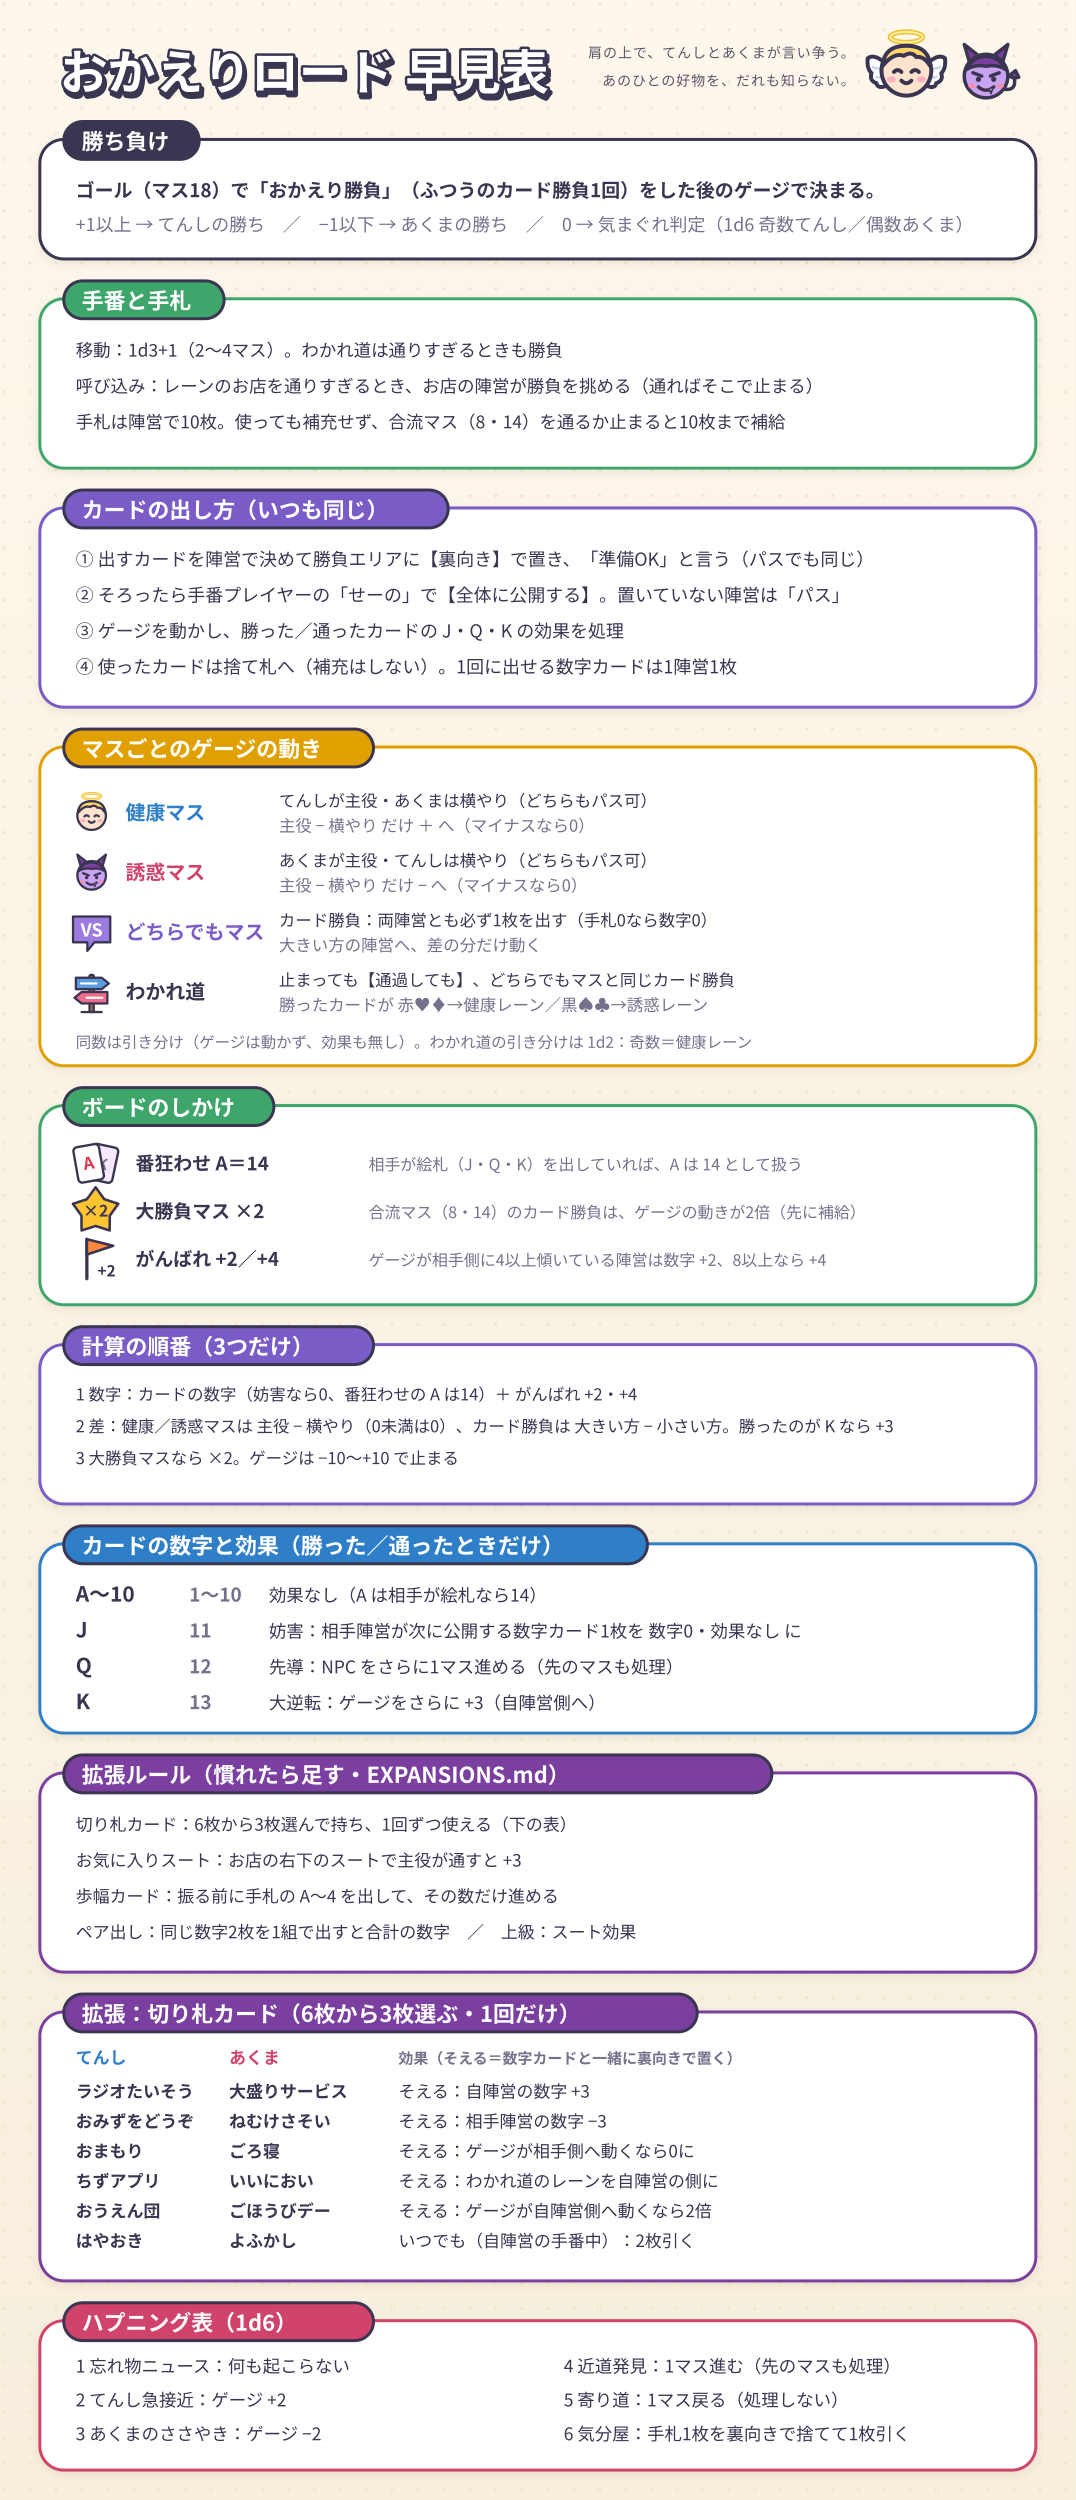
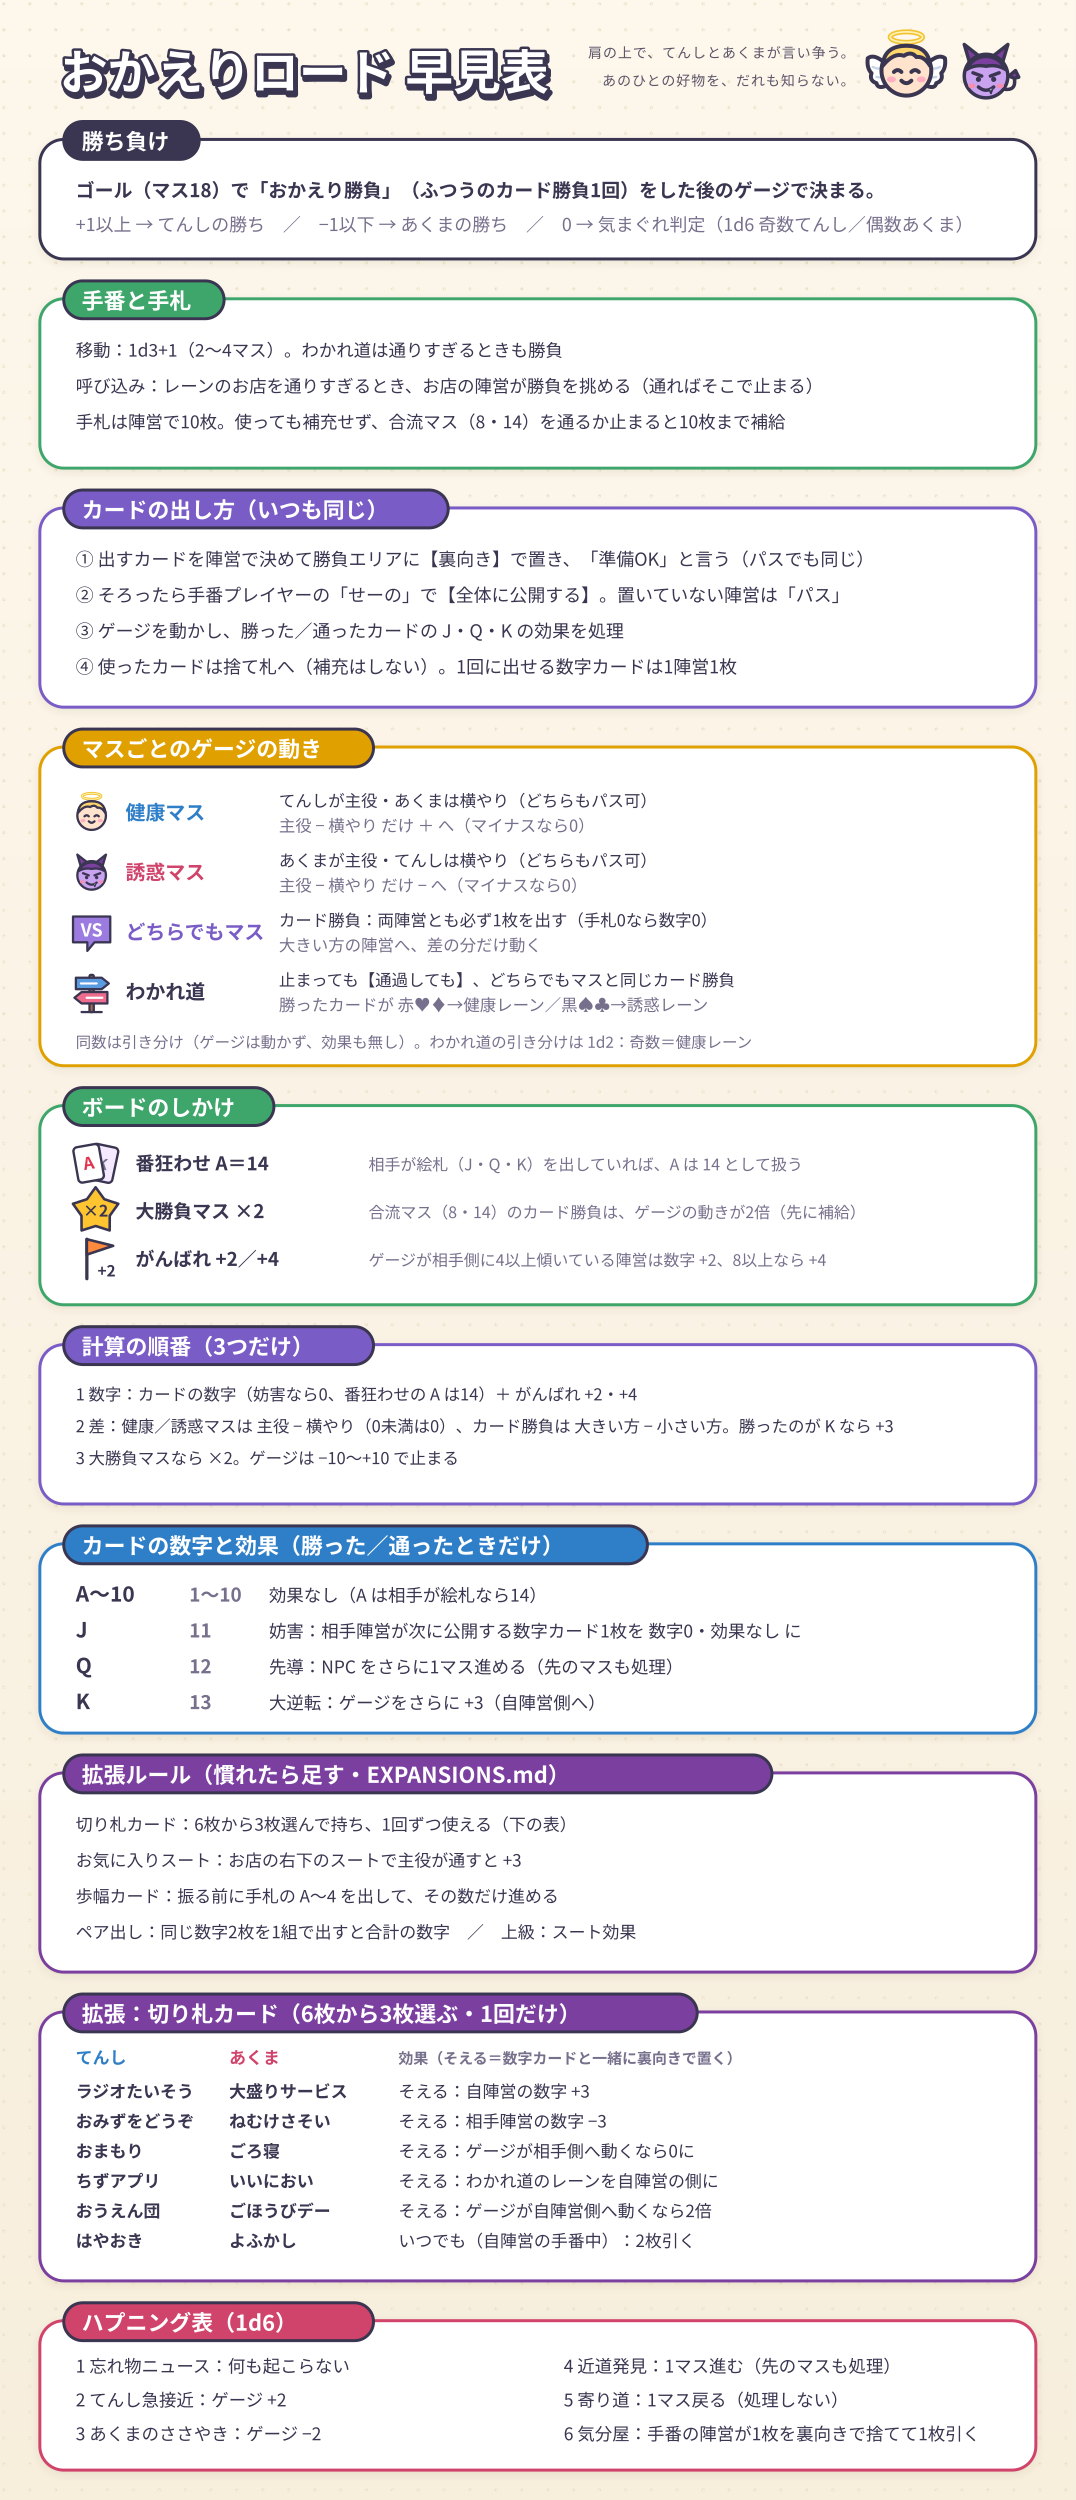
<svg xmlns="http://www.w3.org/2000/svg" width="1080" height="2510" viewBox="0 0 1080 2510" font-family="'Noto Sans CJK JP','Hiragino Sans','Yu Gothic','Meiryo',sans-serif">
  <defs>
    <filter id="shadow" x="-20%" y="-20%" width="140%" height="150%">
      <feDropShadow dx="0" dy="5" stdDeviation="3" flood-color="#5A4A2A" flood-opacity="0.22" />
    </filter>
    <filter id="soft" x="-20%" y="-20%" width="140%" height="140%">
      <feDropShadow dx="0" dy="3" stdDeviation="5" flood-color="#5A4A2A" flood-opacity="0.12" />
    </filter>
    <pattern id="dots" width="26" height="26" patternUnits="userSpaceOnUse">
      <circle cx="4" cy="4" r="1.5" fill="#EADFC8" />
    </pattern>
    <pattern id="stripeA" width="12" height="12" patternUnits="userSpaceOnUse" patternTransform="rotate(45)">
      <rect width="6" height="12" fill="#FFFFFF" opacity="0.35" />
    </pattern>
    <pattern id="cardback" width="14" height="14" patternUnits="userSpaceOnUse" patternTransform="rotate(45)">
      <rect width="14" height="14" fill="#EFE7F8" />
      <rect width="7" height="7" fill="#E3D8F2" />
    </pattern>
    <linearGradient id="sky" x1="0" y1="0" x2="0" y2="1">
      <stop offset="0" stop-color="#FDF7EC" />
      <stop offset="1" stop-color="#F7EEDC" />
    </linearGradient>
  </defs>
  <rect width="1080" height="2510" fill="url(#sky)" />
  <rect width="1080" height="2510" fill="url(#dots)" />
  <text x="62" y="94" font-size="48" font-weight="900" text-anchor="start" fill="#3A3550" stroke="#3A3550" stroke-width="6" stroke-linejoin="round" paint-order="stroke">おかえりロード 早見表</text>
  <text x="60" y="90" font-size="48" font-weight="900" text-anchor="start" fill="#FFFFFF" stroke="#3A3550" stroke-width="5" stroke-linejoin="round" paint-order="stroke">おかえりロード 早見表</text>
  <g transform="translate(870.0,26.0) scale(1.25)">
    <path d="M15 30 Q6 22 1 26 Q0 34 4 38 Q2 44 8 46 Q9 51 16 48 Z" fill="#FFFFFF" stroke="#3A3550" stroke-width="3.2" stroke-linejoin="round" stroke-linecap="round" />
    <path d="M5 33 Q9 35 13 34 M8 41 Q12 42 15 40" fill="none" stroke="#C9D6EA" stroke-width="2" stroke-linecap="round" />
    <path d="M49 30 Q58 22 63 26 Q64 34 60 38 Q62 44 56 46 Q55 51 48 48 Z" fill="#FFFFFF" stroke="#3A3550" stroke-width="3.2" stroke-linejoin="round" stroke-linecap="round" />
    <path d="M59 33 Q55 35 51 34 M56 41 Q52 42 49 40" fill="none" stroke="#C9D6EA" stroke-width="2" stroke-linecap="round" />
    <ellipse cx="32" cy="9" rx="13" ry="4.2" fill="none" stroke="#F2C230" stroke-width="4" />
    <ellipse cx="32" cy="9" rx="13" ry="4.2" fill="none" stroke="#FFF2B0" stroke-width="1.4" />
    <circle cx="32" cy="36" r="20" fill="#FFE3CC" stroke="#3A3550" stroke-width="3.2" stroke-linejoin="round" stroke-linecap="round" />
    <path d="M13 32 Q14 16 32 16 Q50 16 51 32 Q46 24 40 25 Q36 20 30 24 Q22 21 13 32 Z" fill="#FFD66B" stroke="#3A3550" stroke-width="3.2" stroke-linejoin="round" stroke-linecap="round" />
    <path d="M22 37 Q25 34 28 37 M36 37 Q39 34 42 37" fill="none" stroke="#3A3550" stroke-width="3.2" stroke-linejoin="round" stroke-linecap="round" />
    <ellipse cx="20" cy="43" rx="3.6" ry="2.4" fill="#FFAFC0" />
    <ellipse cx="44" cy="43" rx="3.6" ry="2.4" fill="#FFAFC0" />
    <path d="M28 44 Q32 48 36 44" fill="none" stroke="#3A3550" stroke-width="3.2" stroke-linejoin="round" stroke-linecap="round" />
  </g>
  <g transform="translate(955.0,37.0) scale(1.0938)">
    <path d="M48 48 Q60 50 58 38" fill="none" stroke="#3A3550" stroke-width="3.2" stroke-linejoin="round" stroke-linecap="round" />
    <path d="M58 38 L53 36 L59 31 L62 37 Z" fill="#7B3FA0" stroke="#3A3550" stroke-width="3.2" stroke-linejoin="round" stroke-linecap="round" />
    <path d="M17 24 L12 7 L26 18 Z" fill="#7B3FA0" stroke="#3A3550" stroke-width="3.2" stroke-linejoin="round" stroke-linecap="round" />
    <path d="M47 24 L52 7 L38 18 Z" fill="#7B3FA0" stroke="#3A3550" stroke-width="3.2" stroke-linejoin="round" stroke-linecap="round" />
    <circle cx="32" cy="36" r="20" fill="#C9A3F0" stroke="#3A3550" stroke-width="3.2" stroke-linejoin="round" stroke-linecap="round" />
    <path d="M14 30 Q20 18 32 18 Q44 18 50 30 Q42 25 32 27 Q22 25 14 30 Z" fill="#7B3FA0" stroke="#3A3550" stroke-width="3.2" stroke-linejoin="round" stroke-linecap="round" />
    <path d="M20 33 L28 36 M44 33 L36 36" stroke="#3A3550" stroke-width="3.2" stroke-linejoin="round" stroke-linecap="round" fill="none" />
    <circle cx="25" cy="39" r="2.4" fill="#3A3550" />
    <circle cx="39" cy="39" r="2.4" fill="#3A3550" />
    <ellipse cx="19" cy="45" rx="3.4" ry="2.2" fill="#F48FB1" />
    <ellipse cx="45" cy="45" rx="3.4" ry="2.2" fill="#F48FB1" />
    <path d="M25 46 Q32 52 39 46" fill="none" stroke="#3A3550" stroke-width="3.2" stroke-linejoin="round" stroke-linecap="round" />
    <path d="M35 48 L36.5 52 L38 47.5" fill="#FFFFFF" stroke="#3A3550" stroke-width="1.6" stroke-linejoin="round" />
  </g>
  <text x="858.0" y="58.0" font-size="14" font-weight="500" fill="#5B5468" text-anchor="end" letter-spacing="1">肩の上で、てんしとあくまが言い争う。</text>
  <text x="858.0" y="86.0" font-size="14" font-weight="500" fill="#5B5468" text-anchor="end" letter-spacing="1">あのひとの好物を、だれも知らない。</text>
  <g filter="url(#soft)">
    <rect x="40" y="140" width="1000" height="120" rx="24" fill="#FFFFFF" />
  </g>
  <rect x="40" y="140" width="1000" height="120" rx="24" fill="none" stroke="#3A3550" stroke-width="3" />
  <rect x="64" y="122" width="136" height="38" rx="19" fill="#3A3550" stroke="#3A3550" stroke-width="3" />
  <text x="82.0" y="150.0" font-size="22" font-weight="900" fill="#FFFFFF" text-anchor="start">勝ち負け</text>
  <text x="76.0" y="198.0" font-size="19" font-weight="bold" fill="#3A3550" text-anchor="start">ゴール（マス18）で「おかえり勝負」（ふつうのカード勝負1回）をした後のゲージで決まる。</text>
  <text x="76.0" y="232.0" font-size="18" font-weight="normal" fill="#77708C" text-anchor="start">+1以上 → てんしの勝ち　／　−1以下 → あくまの勝ち　／　0 → 気まぐれ判定（1d6 奇数てんし／偶数あくま）</text>
  <g filter="url(#soft)">
    <rect x="40" y="300" width="1000" height="170" rx="24" fill="#FFFFFF" />
  </g>
  <rect x="40" y="300" width="1000" height="170" rx="24" fill="none" stroke="#3FA66B" stroke-width="3" />
  <rect x="64" y="282" width="161" height="38" rx="19" fill="#3FA66B" stroke="#3A3550" stroke-width="3" />
  <text x="82.0" y="310.0" font-size="22" font-weight="900" fill="#FFFFFF" text-anchor="start">手番と手札</text>
  <text x="76.0" y="358.0" font-size="17.5" font-weight="normal" fill="#3A3550" text-anchor="start">移動：1d3+1（2〜4マス）。わかれ道は通りすぎるときも勝負</text>
  <text x="76.0" y="394.0" font-size="17.5" font-weight="normal" fill="#3A3550" text-anchor="start">呼び込み：レーンのお店を通りすぎるとき、お店の陣営が勝負を挑める（通ればそこで止まる）</text>
  <text x="76.0" y="430.0" font-size="17.5" font-weight="normal" fill="#3A3550" text-anchor="start">手札は陣営で10枚。使っても補充せず、合流マス（8・14）を通るか止まると10枚まで補給</text>
  <g filter="url(#soft)">
    <rect x="40" y="510" width="1000" height="200" rx="24" fill="#FFFFFF" />
  </g>
  <rect x="40" y="510" width="1000" height="200" rx="24" fill="none" stroke="#7A5CC6" stroke-width="3" />
  <rect x="64" y="492" width="386" height="38" rx="19" fill="#7A5CC6" stroke="#3A3550" stroke-width="3" />
  <text x="82.0" y="520.0" font-size="22" font-weight="900" fill="#FFFFFF" text-anchor="start">カードの出し方（いつも同じ）</text>
  <text x="76.0" y="568.0" font-size="18" font-weight="normal" fill="#3A3550" text-anchor="start">① 出すカードを陣営で決めて勝負エリアに【裏向き】で置き、「準備OK」と言う（パスでも同じ）</text>
  <text x="76.0" y="604.0" font-size="18" font-weight="normal" fill="#3A3550" text-anchor="start">② そろったら手番プレイヤーの「せーの」で【全体に公開する】。置いていない陣営は「パス」</text>
  <text x="76.0" y="640.0" font-size="18" font-weight="normal" fill="#3A3550" text-anchor="start">③ ゲージを動かし、勝った／通ったカードの J・Q・K の効果を処理</text>
  <text x="76.0" y="676.0" font-size="18" font-weight="normal" fill="#3A3550" text-anchor="start">④ 使ったカードは捨て札へ（補充はしない）。1回に出せる数字カードは1陣営1枚</text>
  <g filter="url(#soft)">
    <rect x="40" y="750" width="1000" height="320" rx="24" fill="#FFFFFF" />
  </g>
  <rect x="40" y="750" width="1000" height="320" rx="24" fill="none" stroke="#E0A100" stroke-width="3" />
  <rect x="64" y="732" width="311" height="38" rx="19" fill="#E0A100" stroke="#3A3550" stroke-width="3" />
  <text x="82.0" y="760.0" font-size="22" font-weight="900" fill="#FFFFFF" text-anchor="start">マスごとのゲージの動き</text>
  <g transform="translate(69.0,793.0) scale(0.7188)">
    <ellipse cx="32" cy="9" rx="13" ry="4.2" fill="none" stroke="#F2C230" stroke-width="4" />
    <ellipse cx="32" cy="9" rx="13" ry="4.2" fill="none" stroke="#FFF2B0" stroke-width="1.4" />
    <circle cx="32" cy="36" r="20" fill="#FFE3CC" stroke="#3A3550" stroke-width="3.2" stroke-linejoin="round" stroke-linecap="round" />
    <path d="M13 32 Q14 16 32 16 Q50 16 51 32 Q46 24 40 25 Q36 20 30 24 Q22 21 13 32 Z" fill="#FFD66B" stroke="#3A3550" stroke-width="3.2" stroke-linejoin="round" stroke-linecap="round" />
    <path d="M22 37 Q25 34 28 37 M36 37 Q39 34 42 37" fill="none" stroke="#3A3550" stroke-width="3.2" stroke-linejoin="round" stroke-linecap="round" />
    <ellipse cx="20" cy="43" rx="3.6" ry="2.4" fill="#FFAFC0" />
    <ellipse cx="44" cy="43" rx="3.6" ry="2.4" fill="#FFAFC0" />
    <path d="M28 44 Q32 48 36 44" fill="none" stroke="#3A3550" stroke-width="3.2" stroke-linejoin="round" stroke-linecap="round" />
  </g>
  <text x="126.0" y="823.0" font-size="20" font-weight="900" fill="#2F7FC8" text-anchor="start">健康マス</text>
  <text x="280.0" y="810.0" font-size="16.5" font-weight="normal" fill="#3A3550" text-anchor="start">てんしが主役・あくまは横やり（どちらもパス可）</text>
  <text x="280.0" y="835.0" font-size="16.5" font-weight="normal" fill="#77708C" text-anchor="start">主役 − 横やり だけ ＋ へ（マイナスなら0）</text>
  <g transform="translate(69.0,853.0) scale(0.7188)">
    <path d="M17 24 L12 7 L26 18 Z" fill="#7B3FA0" stroke="#3A3550" stroke-width="3.2" stroke-linejoin="round" stroke-linecap="round" />
    <path d="M47 24 L52 7 L38 18 Z" fill="#7B3FA0" stroke="#3A3550" stroke-width="3.2" stroke-linejoin="round" stroke-linecap="round" />
    <circle cx="32" cy="36" r="20" fill="#C9A3F0" stroke="#3A3550" stroke-width="3.2" stroke-linejoin="round" stroke-linecap="round" />
    <path d="M14 30 Q20 18 32 18 Q44 18 50 30 Q42 25 32 27 Q22 25 14 30 Z" fill="#7B3FA0" stroke="#3A3550" stroke-width="3.2" stroke-linejoin="round" stroke-linecap="round" />
    <path d="M20 33 L28 36 M44 33 L36 36" stroke="#3A3550" stroke-width="3.2" stroke-linejoin="round" stroke-linecap="round" fill="none" />
    <circle cx="25" cy="39" r="2.4" fill="#3A3550" />
    <circle cx="39" cy="39" r="2.4" fill="#3A3550" />
    <ellipse cx="19" cy="45" rx="3.4" ry="2.2" fill="#F48FB1" />
    <ellipse cx="45" cy="45" rx="3.4" ry="2.2" fill="#F48FB1" />
    <path d="M25 46 Q32 52 39 46" fill="none" stroke="#3A3550" stroke-width="3.2" stroke-linejoin="round" stroke-linecap="round" />
    <path d="M35 48 L36.5 52 L38 47.5" fill="#FFFFFF" stroke="#3A3550" stroke-width="1.6" stroke-linejoin="round" />
  </g>
  <text x="126.0" y="883.0" font-size="20" font-weight="900" fill="#D0436A" text-anchor="start">誘惑マス</text>
  <text x="280.0" y="870.0" font-size="16.5" font-weight="normal" fill="#3A3550" text-anchor="start">あくまが主役・てんしは横やり（どちらもパス可）</text>
  <text x="280.0" y="895.0" font-size="16.5" font-weight="normal" fill="#77708C" text-anchor="start">主役 − 横やり だけ − へ（マイナスなら0）</text>
  <g transform="translate(69.0,913.0) scale(0.7188)">
    <path d="M6 10 L58 10 L58 46 L36 46 L26 58 L26 46 L6 46 Z" fill="#9B7BE0" stroke="#3A3550" stroke-width="3.2" stroke-linejoin="round" stroke-linecap="round" />
    <text x="32" y="38" text-anchor="middle" font-size="25" font-weight="900" fill="#FFFFFF" font-family="'Noto Sans CJK JP',sans-serif">VS</text>
  </g>
  <text x="126.0" y="943.0" font-size="20" font-weight="900" fill="#7A5CC6" text-anchor="start">どちらでもマス</text>
  <text x="280.0" y="930.0" font-size="16.5" font-weight="normal" fill="#3A3550" text-anchor="start">カード勝負：両陣営とも必ず1枚を出す（手札0なら数字0）</text>
  <text x="280.0" y="955.0" font-size="16.5" font-weight="normal" fill="#77708C" text-anchor="start">大きい方の陣営へ、差の分だけ動く</text>
  <g transform="translate(69.0,973.0) scale(0.7188)">
    <rect x="29" y="8" width="6" height="52" rx="2" fill="#A86E4A" stroke="#3A3550" stroke-width="3.2" stroke-linejoin="round" stroke-linecap="round" />
    <path d="M10 12 L46 12 L56 20 L46 28 L10 28 Z" fill="#5B9BE0" stroke="#3A3550" stroke-width="3.2" stroke-linejoin="round" stroke-linecap="round" />
    <path d="M54 32 L18 32 L8 40 L18 48 L54 48 Z" fill="#EE6D8E" stroke="#3A3550" stroke-width="3.2" stroke-linejoin="round" stroke-linecap="round" />
    <path d="M17 20 L39 20" stroke="#FFFFFF" stroke-width="3" stroke-linecap="round" />
    <path d="M25 40 L47 40" stroke="#FFFFFF" stroke-width="3" stroke-linecap="round" />
    <path d="M18 60 L46 60" stroke="#3A3550" stroke-width="3.2" stroke-linejoin="round" stroke-linecap="round" />
  </g>
  <text x="126.0" y="1003.0" font-size="20" font-weight="900" fill="#3A3550" text-anchor="start">わかれ道</text>
  <text x="280.0" y="990.0" font-size="16.5" font-weight="normal" fill="#3A3550" text-anchor="start">止まっても【通過しても】、どちらでもマスと同じカード勝負</text>
  <text x="280.0" y="1015.0" font-size="16.5" font-weight="normal" fill="#77708C" text-anchor="start">勝ったカードが 赤♥♦→健康レーン／黒♠♣→誘惑レーン</text>
  <text x="76.0" y="1052.0" font-size="15.5" font-weight="normal" fill="#77708C" text-anchor="start">同数は引き分け（ゲージは動かず、効果も無し）。わかれ道の引き分けは 1d2：奇数＝健康レーン</text>
  <g filter="url(#soft)">
    <rect x="40" y="1110" width="1000" height="200" rx="24" fill="#FFFFFF" />
  </g>
  <rect x="40" y="1110" width="1000" height="200" rx="24" fill="none" stroke="#3FA66B" stroke-width="3" />
  <rect x="64" y="1092" width="211" height="38" rx="19" fill="#3FA66B" stroke="#3A3550" stroke-width="3" />
  <text x="82.0" y="1120.0" font-size="22" font-weight="900" fill="#FFFFFF" text-anchor="start">ボードのしかけ</text>
  <g transform="translate(96.0,1168.0) scale(1.0)">
    <g transform="translate(7,0) rotate(12)">
      <rect x="-13" y="-18" width="26" height="36" rx="4" fill="#F4E9FF" stroke="#3A3550" stroke-width="2.4" />
      <text x="0" y="6" text-anchor="middle" font-size="15" font-weight="900" fill="#77708C">K</text>
    </g>
    <g transform="translate(-7,0) rotate(-10)">
      <rect x="-13" y="-18" width="26" height="36" rx="4" fill="#FFFFFF" stroke="#3A3550" stroke-width="2.4" />
      <text x="0" y="6" text-anchor="middle" font-size="17" font-weight="900" fill="#E0344F">A</text>
    </g>
  </g>
  <text x="136.0" y="1175.0" font-size="19" font-weight="900" fill="#3A3550" text-anchor="start">番狂わせ A＝14</text>
  <text x="370.0" y="1175.0" font-size="16" font-weight="normal" fill="#77708C" text-anchor="start">相手が絵札（J・Q・K）を出していれば、A は 14 として扱う</text>
  <polygon points="96.0,1192.0 104.7,1204.0 118.8,1208.6 110.2,1220.6 110.1,1235.4 96.0,1230.9 81.9,1235.4 81.8,1220.6 73.2,1208.6 87.3,1204.0" fill="#FFC531" stroke="#3A3550" stroke-width="2.6" stroke-linejoin="round" />
  <text x="96" y="1221.5" text-anchor="middle" font-size="16" font-weight="900" fill="#3A3550">×2</text>
  <text x="136.0" y="1223.0" font-size="19" font-weight="900" fill="#3A3550" text-anchor="start">大勝負マス ×2</text>
  <text x="370.0" y="1223.0" font-size="16" font-weight="normal" fill="#77708C" text-anchor="start">合流マス（8・14）のカード勝負は、ゲージの動きが2倍（先に補給）</text>
  <g transform="translate(96,1264) scale(1.1)">
    <path d="M-8,18 L-8,-18" stroke="#3A3550" stroke-width="3" stroke-linecap="round" />
    <path d="M-8,-18 L16,-12 L-8,-4 Z" fill="#FF8A3D" stroke="#3A3550" stroke-width="2.4" stroke-linejoin="round" />
    <text x="10" y="16" text-anchor="middle" font-size="14" font-weight="900" fill="#3A3550">+2</text>
  </g>
  <text x="136.0" y="1271.0" font-size="19" font-weight="900" fill="#3A3550" text-anchor="start">がんばれ +2／+4</text>
  <text x="370.0" y="1271.0" font-size="16" font-weight="normal" fill="#77708C" text-anchor="start">ゲージが相手側に4以上傾いている陣営は数字 +2、8以上なら +4</text>
  <g filter="url(#soft)">
    <rect x="40" y="1350" width="1000" height="160" rx="24" fill="#FFFFFF" />
  </g>
  <rect x="40" y="1350" width="1000" height="160" rx="24" fill="none" stroke="#7A5CC6" stroke-width="3" />
  <rect x="64" y="1332" width="311" height="38" rx="19" fill="#7A5CC6" stroke="#3A3550" stroke-width="3" />
  <text x="82.0" y="1360.0" font-size="22" font-weight="900" fill="#FFFFFF" text-anchor="start">計算の順番（3つだけ）</text>
  <text x="76.0" y="1406.0" font-size="16.5" font-weight="normal" fill="#3A3550" text-anchor="start">1 数字：カードの数字（妨害なら0、番狂わせの A は14）＋ がんばれ +2・+4</text>
  <text x="76.0" y="1438.0" font-size="16.5" font-weight="normal" fill="#3A3550" text-anchor="start">2 差：健康／誘惑マスは 主役 − 横やり（0未満は0）、カード勝負は 大きい方 − 小さい方。勝ったのが K なら +3</text>
  <text x="76.0" y="1470.0" font-size="16.5" font-weight="normal" fill="#3A3550" text-anchor="start">3 大勝負マスなら ×2。ゲージは −10〜+10 で止まる</text>
  <g filter="url(#soft)">
    <rect x="40" y="1550" width="1000" height="190" rx="24" fill="#FFFFFF" />
  </g>
  <rect x="40" y="1550" width="1000" height="190" rx="24" fill="none" stroke="#2F7FC8" stroke-width="3" />
  <rect x="64" y="1532" width="586" height="38" rx="19" fill="#2F7FC8" stroke="#3A3550" stroke-width="3" />
  <text x="82.0" y="1560.0" font-size="22" font-weight="900" fill="#FFFFFF" text-anchor="start">カードの数字と効果（勝った／通ったときだけ）</text>
  <text x="76.0" y="1608.0" font-size="21" font-weight="900" fill="#3A3550" text-anchor="start">A〜10</text>
  <text x="190.0" y="1608.0" font-size="19" font-weight="bold" fill="#77708C" text-anchor="start">1〜10</text>
  <text x="270.0" y="1608.0" font-size="17.5" font-weight="normal" fill="#3A3550" text-anchor="start">効果なし（A は相手が絵札なら14）</text>
  <text x="76.0" y="1644.0" font-size="21" font-weight="900" fill="#3A3550" text-anchor="start">J</text>
  <text x="190.0" y="1644.0" font-size="19" font-weight="bold" fill="#77708C" text-anchor="start">11</text>
  <text x="270.0" y="1644.0" font-size="17.5" font-weight="normal" fill="#3A3550" text-anchor="start">妨害：相手陣営が次に公開する数字カード1枚を 数字0・効果なし に</text>
  <text x="76.0" y="1680.0" font-size="21" font-weight="900" fill="#3A3550" text-anchor="start">Q</text>
  <text x="190.0" y="1680.0" font-size="19" font-weight="bold" fill="#77708C" text-anchor="start">12</text>
  <text x="270.0" y="1680.0" font-size="17.5" font-weight="normal" fill="#3A3550" text-anchor="start">先導：NPC をさらに1マス進める（先のマスも処理）</text>
  <text x="76.0" y="1716.0" font-size="21" font-weight="900" fill="#3A3550" text-anchor="start">K</text>
  <text x="190.0" y="1716.0" font-size="19" font-weight="bold" fill="#77708C" text-anchor="start">13</text>
  <text x="270.0" y="1716.0" font-size="17.5" font-weight="normal" fill="#3A3550" text-anchor="start">大逆転：ゲージをさらに +3（自陣営側へ）</text>
  <g filter="url(#soft)">
    <rect x="40" y="1780" width="1000" height="200" rx="24" fill="#FFFFFF" />
  </g>
  <rect x="40" y="1780" width="1000" height="200" rx="24" fill="none" stroke="#7B3FA0" stroke-width="3" />
  <rect x="64" y="1762" width="711" height="38" rx="19" fill="#7B3FA0" stroke="#3A3550" stroke-width="3" />
  <text x="82.0" y="1790.0" font-size="22" font-weight="900" fill="#FFFFFF" text-anchor="start">拡張ルール（慣れたら足す・EXPANSIONS.md）</text>
  <text x="76.0" y="1838.0" font-size="17" font-weight="normal" fill="#3A3550" text-anchor="start">切り札カード：6枚から3枚選んで持ち、1回ずつ使える（下の表）</text>
  <text x="76.0" y="1874.0" font-size="17" font-weight="normal" fill="#3A3550" text-anchor="start">お気に入りスート：お店の右下のスートで主役が通すと +3</text>
  <text x="76.0" y="1910.0" font-size="17" font-weight="normal" fill="#3A3550" text-anchor="start">歩幅カード：振る前に手札の A〜4 を出して、その数だけ進める</text>
  <text x="76.0" y="1946.0" font-size="17" font-weight="normal" fill="#3A3550" text-anchor="start">ペア出し：同じ数字2枚を1組で出すと合計の数字　／　上級：スート効果</text>
  <g filter="url(#soft)">
    <rect x="40" y="2020" width="1000" height="270" rx="24" fill="#FFFFFF" />
  </g>
  <rect x="40" y="2020" width="1000" height="270" rx="24" fill="none" stroke="#7B3FA0" stroke-width="3" />
  <rect x="64" y="2002" width="636" height="38" rx="19" fill="#7B3FA0" stroke="#3A3550" stroke-width="3" />
  <text x="82.0" y="2030.0" font-size="22" font-weight="900" fill="#FFFFFF" text-anchor="start">拡張：切り札カード（6枚から3枚選ぶ・1回だけ）</text>
  <text x="76.0" y="2072.0" font-size="17" font-weight="900" fill="#2F7FC8" text-anchor="start">てんし</text>
  <text x="230.0" y="2072.0" font-size="17" font-weight="900" fill="#D0436A" text-anchor="start">あくま</text>
  <text x="400.0" y="2072.0" font-size="15" font-weight="bold" fill="#77708C" text-anchor="start">効果（そえる＝数字カードと一緒に裏向きで置く）</text>
  <text x="76.0" y="2106.0" font-size="17" font-weight="bold" fill="#3A3550" text-anchor="start">ラジオたいそう</text>
  <text x="230.0" y="2106.0" font-size="17" font-weight="bold" fill="#3A3550" text-anchor="start">大盛りサービス</text>
  <text x="400.0" y="2106.0" font-size="17" font-weight="normal" fill="#3A3550" text-anchor="start">そえる：自陣営の数字 +3</text>
  <text x="76.0" y="2136.0" font-size="17" font-weight="bold" fill="#3A3550" text-anchor="start">おみずをどうぞ</text>
  <text x="230.0" y="2136.0" font-size="17" font-weight="bold" fill="#3A3550" text-anchor="start">ねむけさそい</text>
  <text x="400.0" y="2136.0" font-size="17" font-weight="normal" fill="#3A3550" text-anchor="start">そえる：相手陣営の数字 −3</text>
  <text x="76.0" y="2166.0" font-size="17" font-weight="bold" fill="#3A3550" text-anchor="start">おまもり</text>
  <text x="230.0" y="2166.0" font-size="17" font-weight="bold" fill="#3A3550" text-anchor="start">ごろ寝</text>
  <text x="400.0" y="2166.0" font-size="17" font-weight="normal" fill="#3A3550" text-anchor="start">そえる：ゲージが相手側へ動くなら0に</text>
  <text x="76.0" y="2196.0" font-size="17" font-weight="bold" fill="#3A3550" text-anchor="start">ちずアプリ</text>
  <text x="230.0" y="2196.0" font-size="17" font-weight="bold" fill="#3A3550" text-anchor="start">いいにおい</text>
  <text x="400.0" y="2196.0" font-size="17" font-weight="normal" fill="#3A3550" text-anchor="start">そえる：わかれ道のレーンを自陣営の側に</text>
  <text x="76.0" y="2226.0" font-size="17" font-weight="bold" fill="#3A3550" text-anchor="start">おうえん団</text>
  <text x="230.0" y="2226.0" font-size="17" font-weight="bold" fill="#3A3550" text-anchor="start">ごほうびデー</text>
  <text x="400.0" y="2226.0" font-size="17" font-weight="normal" fill="#3A3550" text-anchor="start">そえる：ゲージが自陣営側へ動くなら2倍</text>
  <text x="76.0" y="2256.0" font-size="17" font-weight="bold" fill="#3A3550" text-anchor="start">はやおき</text>
  <text x="230.0" y="2256.0" font-size="17" font-weight="bold" fill="#3A3550" text-anchor="start">よふかし</text>
  <text x="400.0" y="2256.0" font-size="17" font-weight="normal" fill="#3A3550" text-anchor="start">いつでも（自陣営の手番中）：2枚引く</text>
  <g filter="url(#soft)">
    <rect x="40" y="2330" width="1000" height="150" rx="24" fill="#FFFFFF" />
  </g>
  <rect x="40" y="2330" width="1000" height="150" rx="24" fill="none" stroke="#D0436A" stroke-width="3" />
  <rect x="64" y="2312" width="311" height="38" rx="19" fill="#D0436A" stroke="#3A3550" stroke-width="3" />
  <text x="82.0" y="2340.0" font-size="22" font-weight="900" fill="#FFFFFF" text-anchor="start">ハプニング表（1d6）</text>
  <text x="76.0" y="2382.0" font-size="17.5" font-weight="normal" fill="#3A3550" text-anchor="start">1 忘れ物ニュース：何も起こらない</text>
  <text x="76.0" y="2416.0" font-size="17.5" font-weight="normal" fill="#3A3550" text-anchor="start">2 てんし急接近：ゲージ +2</text>
  <text x="76.0" y="2450.0" font-size="17.5" font-weight="normal" fill="#3A3550" text-anchor="start">3 あくまのささやき：ゲージ −2</text>
  <text x="566.0" y="2382.0" font-size="17.5" font-weight="normal" fill="#3A3550" text-anchor="start">4 近道発見：1マス進む（先のマスも処理）</text>
  <text x="566.0" y="2416.0" font-size="17.5" font-weight="normal" fill="#3A3550" text-anchor="start">5 寄り道：1マス戻る（処理しない）</text>
-   <text x="566.0" y="2450.0" font-size="17.5" font-weight="normal" fill="#3A3550" text-anchor="start">6 気分屋：手札1枚を裏向きで捨てて1枚引く</text>
+   <text x="566.0" y="2450.0" font-size="17.5" font-weight="normal" fill="#3A3550" text-anchor="start">6 気分屋：手番の陣営が1枚を裏向きで捨てて1枚引く</text>
</svg>
